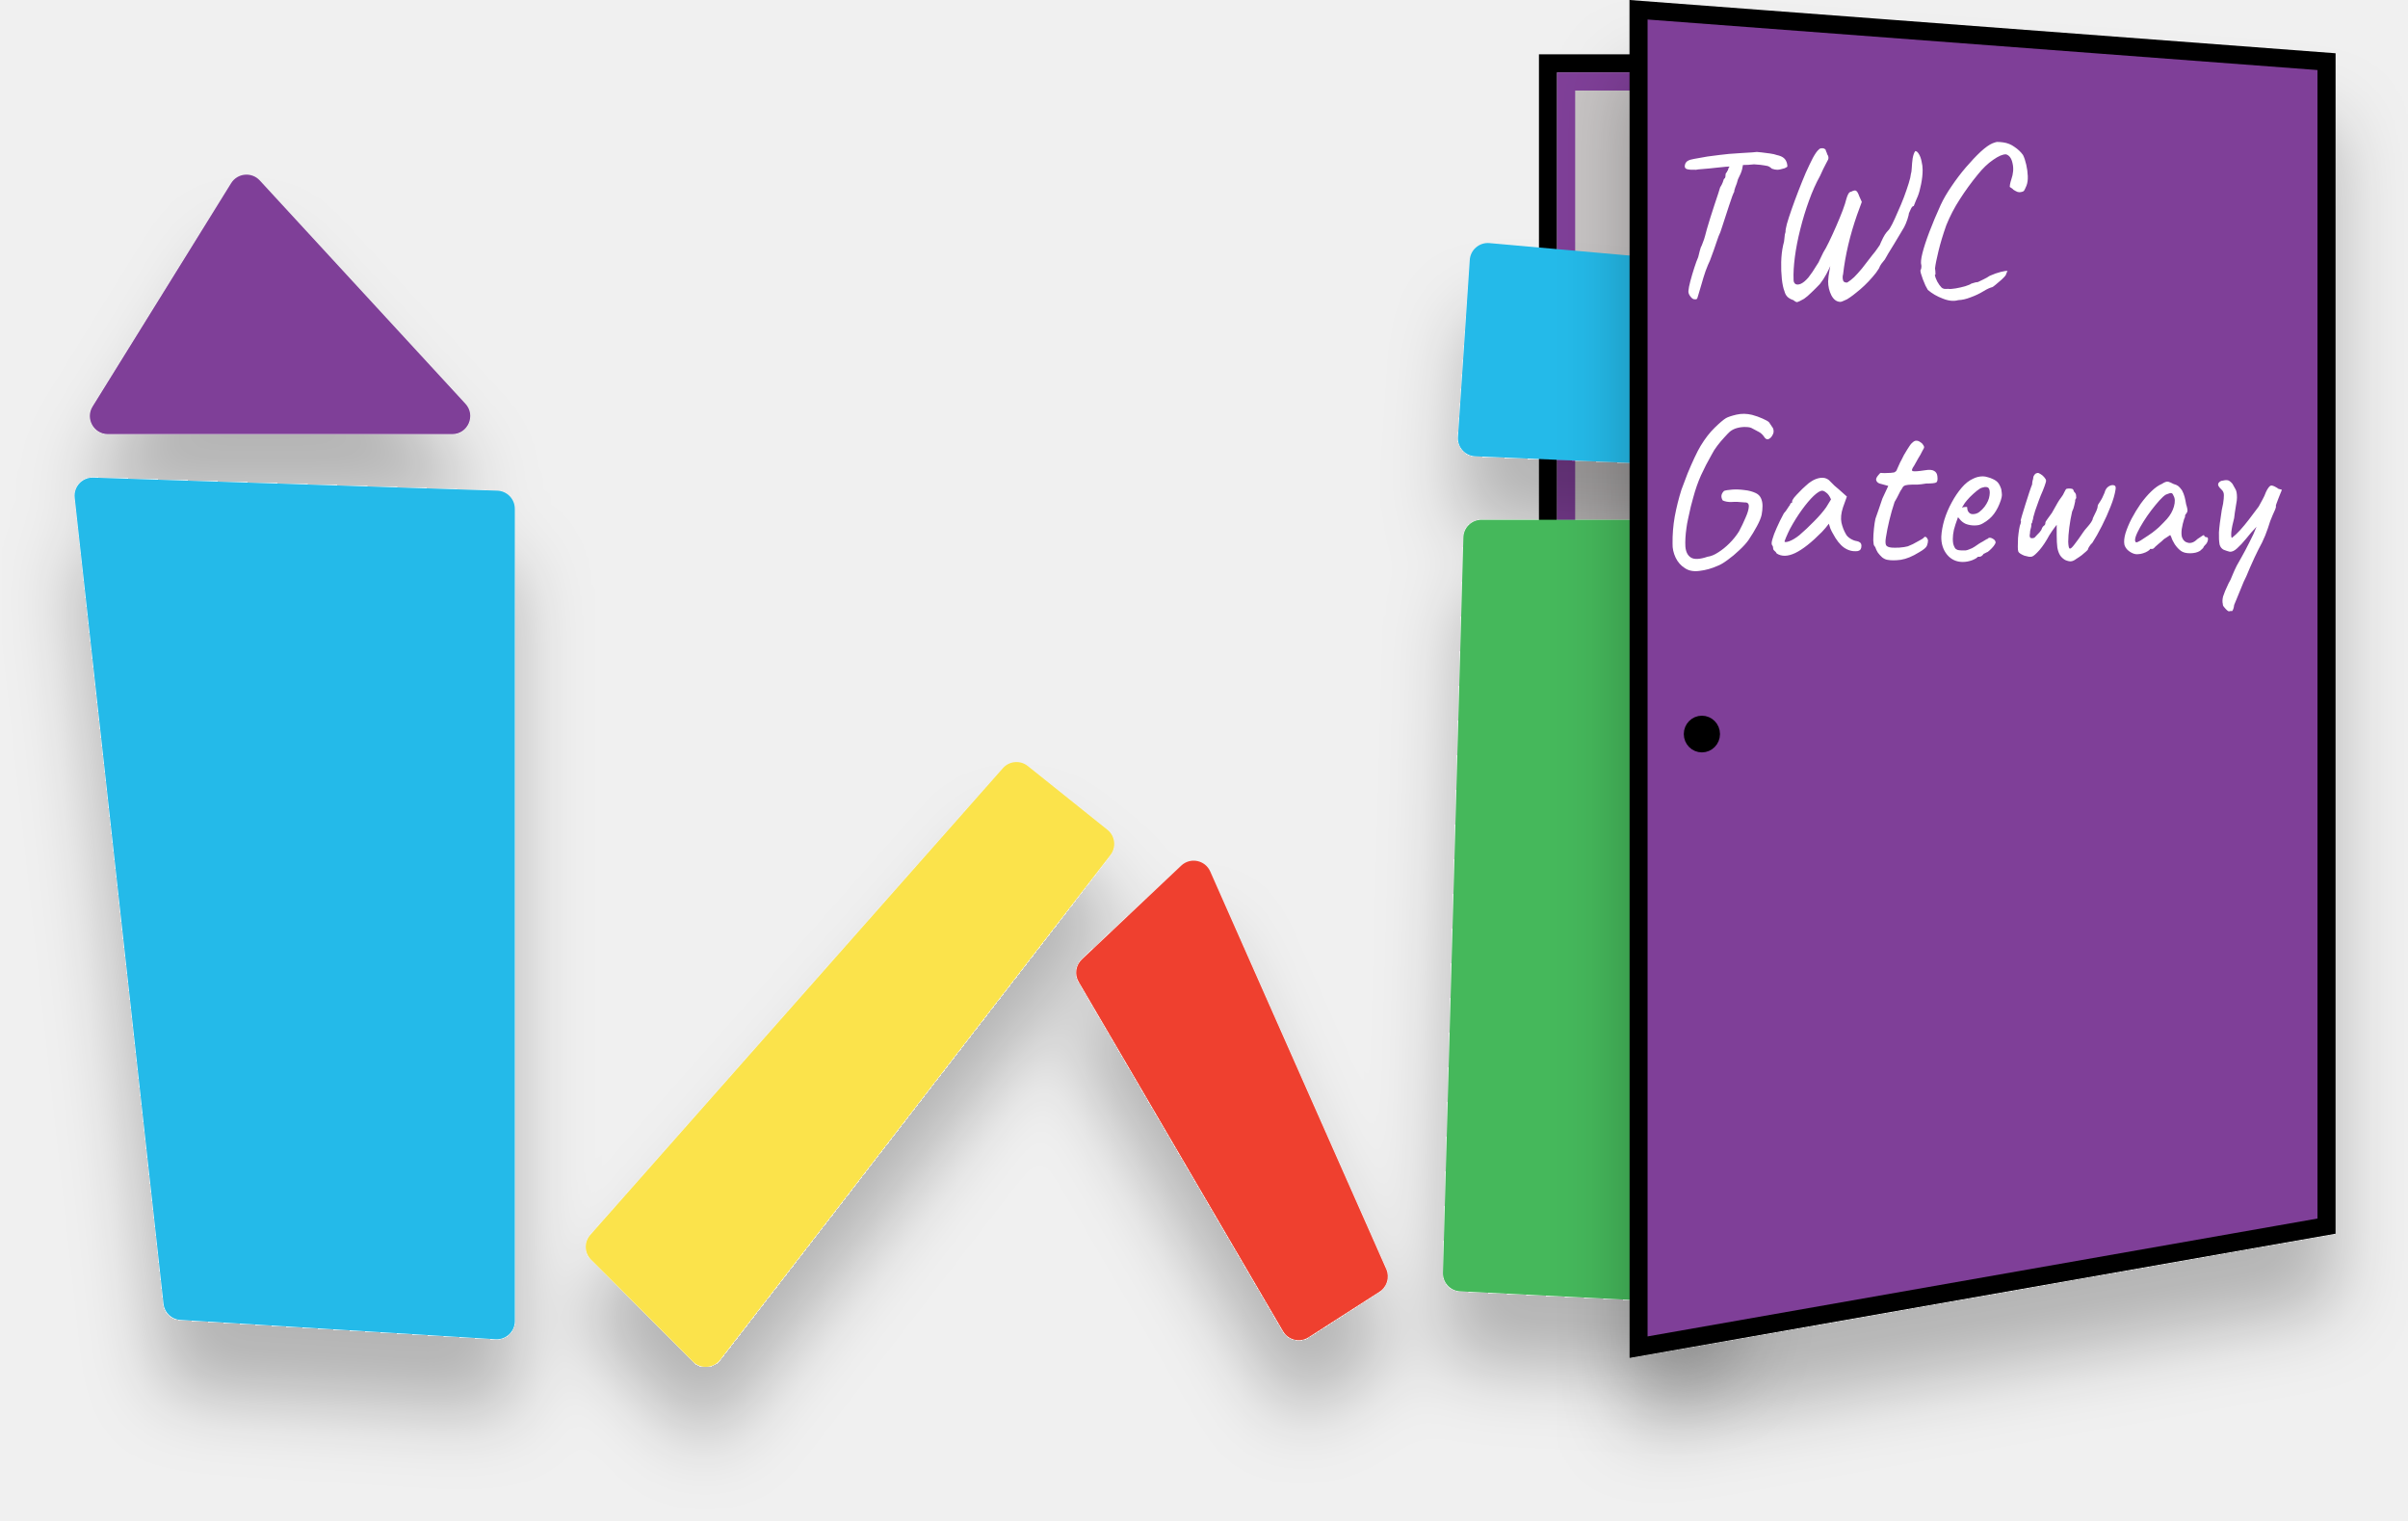
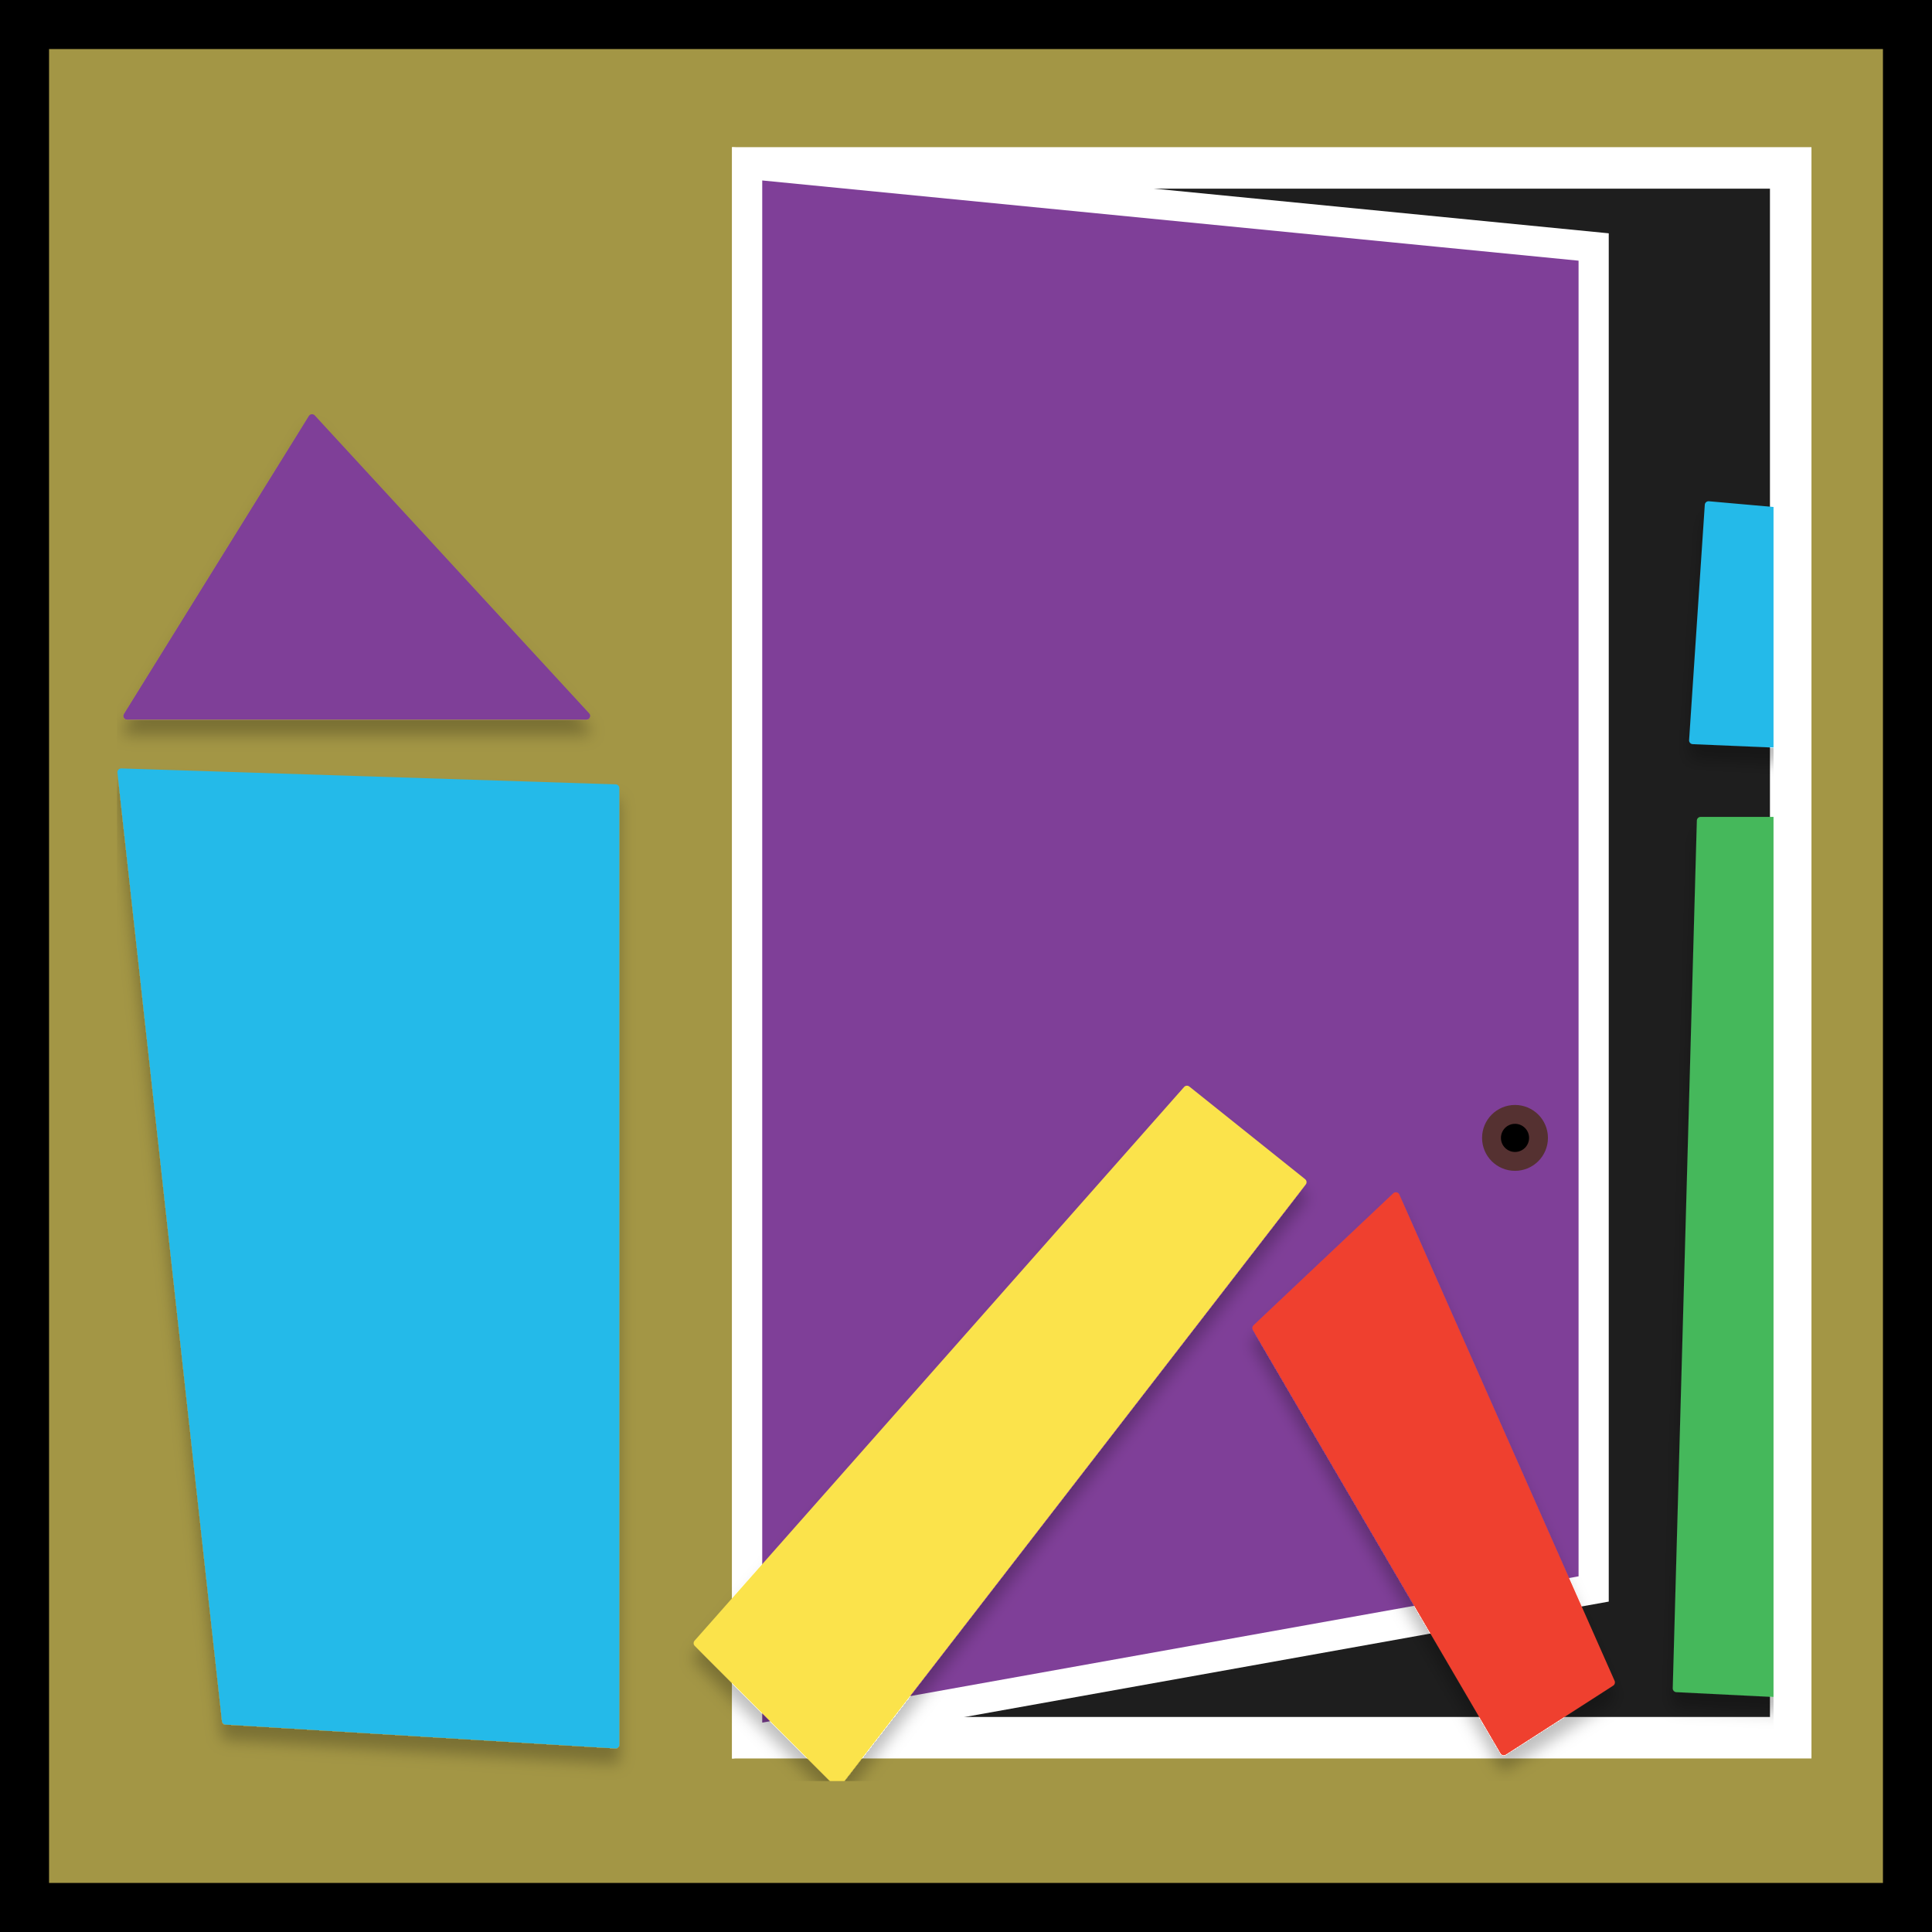
- <svg xmlns="http://www.w3.org/2000/svg" width="133" height="84" viewBox="0 0 133 84" fill="none">
-   <rect x="85.5" y="3.5" width="42" height="57" fill="#D9D9D9" stroke="black" />
-   <rect x="86.5" y="4.5" width="41" height="63" fill="#C0BBBB" fill-opacity="0.69" stroke="#7F3F98" />
-   <g filter="url(#filter0_d_6_5)">
-     <path d="M4.126 27.487C4.06 26.882 4.544 26.359 5.152 26.378L27.468 27.098C28.007 27.116 28.435 27.558 28.435 28.098V72.966C28.435 73.543 27.949 74 27.374 73.965L9.964 72.898C9.478 72.869 9.085 72.494 9.031 72.01L4.126 27.487Z" fill="#24BAE9" />
-     <path d="M12.765 10.118C13.114 9.556 13.902 9.481 14.35 9.968L25.708 22.299C26.298 22.94 25.844 23.977 24.972 23.977H5.963C5.179 23.977 4.7 23.115 5.114 22.449L12.765 10.118Z" fill="#7F3F98" />
-     <path d="M55.393 42.425C55.746 42.026 56.351 41.973 56.767 42.306L61.167 45.827C61.593 46.168 61.667 46.788 61.334 47.219L39.771 75.101C39.403 75.578 38.699 75.623 38.273 75.197L32.647 69.571C32.274 69.197 32.255 68.597 32.605 68.201L55.393 42.425Z" fill="#FBE34B" />
-     <path d="M59.578 54.221C59.343 53.82 59.416 53.309 59.754 52.989L65.242 47.807C65.744 47.333 66.564 47.498 66.843 48.129L76.565 70.094C76.765 70.544 76.606 71.073 76.192 71.34L72.272 73.859C71.793 74.167 71.155 74.014 70.868 73.523L59.578 54.221Z" fill="#EF402F" />
-     <path d="M80.826 29.678C80.841 29.137 81.284 28.706 81.826 28.706H97.897C98.482 28.706 98.942 29.205 98.894 29.787L95.514 71.093C95.47 71.631 95.007 72.037 94.468 72.01L80.647 71.319C80.105 71.292 79.683 70.836 79.698 70.293L80.826 29.678Z" fill="#45B85B" />
-     <path d="M81.179 14.355C81.216 13.796 81.707 13.376 82.265 13.426L98.071 14.831C98.587 14.877 98.982 15.309 98.982 15.827V24.904C98.982 25.473 98.508 25.927 97.94 25.903L81.482 25.202C80.921 25.178 80.49 24.697 80.527 24.137L81.179 14.355Z" fill="#24BAE9" />
+ <svg xmlns="http://www.w3.org/2000/svg" width="512" height="512" viewBox="0 0 512 512" fill="none">
+   <rect x="6.5" y="6.5" width="499" height="499" fill="#A39645" />
+   <rect x="6.5" y="6.5" width="499" height="499" stroke="black" stroke-width="13" />
+   <rect x="199.5" y="44.5" width="275.057" height="416.012" fill="#1E1E1E" stroke="white" stroke-width="11" />
+   <path d="M422.337 421.091L198 461.29V43.412L422.337 65.457V421.091Z" fill="#7F3F98" stroke="white" stroke-width="8" />
+   <circle cx="401.492" cy="301.554" r="6.229" fill="black" stroke="#553131" stroke-width="5" />
+   <g clip-path="url(#clip0_17_36)" filter="url(#filter0_d_17_36)">
+     <path d="M31.126 204.75C31.06 204.145 31.544 203.622 32.153 203.641L163.16 207.867C163.7 207.885 164.128 208.327 164.128 208.867V462.356C164.128 462.932 163.642 463.389 163.067 463.354L59.755 457.029C59.269 456.999 58.875 456.624 58.822 456.14L31.126 204.75Z" fill="#24BAE9" />
+     <path d="M81.84 110.244C82.188 109.682 82.977 109.608 83.425 110.094L156.141 189.043C156.732 189.684 156.277 190.721 155.406 190.721H33.702C32.918 190.721 32.439 189.86 32.852 189.194L81.84 110.244Z" fill="#7F3F98" />
+     <path d="M313.804 288.059C314.157 287.66 314.761 287.608 315.178 287.941L345.875 312.499C346.301 312.84 346.375 313.459 346.041 313.891L222.798 473.257C222.43 473.733 221.726 473.778 221.3 473.352L184.118 436.17C183.745 435.796 183.726 435.196 184.076 434.801L313.804 288.059Z" fill="#FBE34B" />
+     <path d="M332.013 352.449C331.778 352.048 331.852 351.537 332.19 351.217L369.234 316.232C369.736 315.758 370.555 315.923 370.835 316.554L427.891 445.458C428.09 445.909 427.932 446.438 427.517 446.704L399.054 465.002C398.575 465.31 397.937 465.157 397.65 464.666L332.013 352.449Z" fill="#EF402F" />
+     <path d="M449.683 217.46C449.698 216.919 450.141 216.488 450.682 216.488H547.397C547.982 216.488 548.441 216.987 548.394 217.569L529.236 451.717C529.192 452.255 528.729 452.661 528.19 452.635L444.245 448.437C443.702 448.41 443.28 447.954 443.295 447.411L449.683 217.46Z" fill="#45B85B" />
+     <path d="M451.789 133.766C451.826 133.206 452.317 132.787 452.875 132.836L547.571 141.254C548.087 141.3 548.482 141.732 548.482 142.25V200.414C548.482 200.983 548.008 201.437 547.44 201.413L448.586 197.206C448.025 197.182 447.593 196.701 447.631 196.141L451.789 133.766Z" fill="#24BAE9" />
  </g>
-   <g filter="url(#filter1_d_6_5)">
-     <path d="M128.5 67.718L90.5 74.404V0.539L128.5 3.405V67.718Z" fill="#7F3F98" stroke="black" />
-     <path d="M94.5 40.541C94.5 40.831 94.27 41.054 94 41.054C93.73 41.054 93.5 40.831 93.5 40.541C93.5 40.251 93.73 40.027 94 40.027C94.27 40.027 94.5 40.251 94.5 40.541Z" fill="black" stroke="black" />
-   </g>
-   <path d="M93.58 16.528C93.516 16.528 93.444 16.476 93.364 16.372C93.284 16.268 93.248 16.168 93.256 16.072C93.264 15.944 93.3 15.76 93.364 15.52C93.428 15.28 93.5 15.036 93.58 14.788C93.66 14.54 93.732 14.344 93.796 14.2C93.828 14.072 93.856 13.96 93.88 13.864C93.912 13.76 93.932 13.692 93.94 13.66C93.964 13.628 94 13.544 94.048 13.408C94.104 13.272 94.148 13.14 94.18 13.012C94.196 12.948 94.228 12.828 94.276 12.652C94.332 12.468 94.396 12.256 94.468 12.016C94.548 11.776 94.624 11.54 94.696 11.308C94.776 11.076 94.844 10.872 94.9 10.696C94.956 10.52 94.992 10.404 95.008 10.348C95.072 10.252 95.12 10.16 95.152 10.072C95.184 9.984 95.204 9.924 95.212 9.892C95.26 9.86 95.288 9.82 95.296 9.772C95.304 9.716 95.308 9.672 95.308 9.64C95.308 9.6 95.32 9.568 95.344 9.544C95.376 9.52 95.392 9.492 95.392 9.46C95.424 9.436 95.444 9.4 95.452 9.352C95.46 9.296 95.484 9.248 95.524 9.208L95.584 9.004L96.292 8.992C96.276 9.088 96.252 9.208 96.22 9.352C96.188 9.488 96.112 9.672 95.992 9.904C95.952 10.064 95.904 10.208 95.848 10.336C95.8 10.464 95.78 10.548 95.788 10.588C95.772 10.604 95.736 10.684 95.68 10.828C95.632 10.972 95.572 11.148 95.5 11.356C95.436 11.564 95.368 11.772 95.296 11.98C95.232 12.188 95.172 12.372 95.116 12.532C95.068 12.684 95.036 12.78 95.02 12.82C94.956 12.948 94.884 13.136 94.804 13.384C94.724 13.632 94.604 13.968 94.444 14.392C94.38 14.52 94.3 14.712 94.204 14.968C94.116 15.224 94.044 15.456 93.988 15.664C93.9 15.976 93.836 16.192 93.796 16.312C93.764 16.44 93.736 16.508 93.712 16.516C93.688 16.532 93.644 16.536 93.58 16.528ZM93.676 9.376C93.452 9.384 93.284 9.372 93.172 9.34C93.068 9.308 93.032 9.228 93.064 9.1C93.088 9.004 93.14 8.932 93.22 8.884C93.3 8.836 93.416 8.8 93.568 8.776C93.656 8.76 93.768 8.74 93.904 8.716C94.048 8.692 94.184 8.668 94.312 8.644C94.576 8.612 94.792 8.584 94.96 8.56C95.136 8.536 95.316 8.516 95.5 8.5C95.684 8.484 95.916 8.468 96.196 8.452C96.428 8.436 96.624 8.424 96.784 8.416C96.952 8.4 97.036 8.392 97.036 8.392C97.06 8.392 97.144 8.4 97.288 8.416C97.432 8.432 97.588 8.452 97.756 8.476C97.924 8.5 98.048 8.528 98.128 8.56C98.312 8.6 98.444 8.656 98.524 8.728C98.612 8.8 98.672 8.904 98.704 9.04C98.728 9.136 98.728 9.196 98.704 9.22C98.68 9.236 98.636 9.26 98.572 9.292C98.388 9.348 98.252 9.376 98.164 9.376C98.076 9.376 97.976 9.356 97.864 9.316C97.824 9.276 97.776 9.24 97.72 9.208C97.672 9.176 97.584 9.152 97.456 9.136C97.336 9.112 97.144 9.092 96.88 9.076C96.656 9.1 96.46 9.112 96.292 9.112C96.124 9.112 96.04 9.132 96.04 9.172L95.332 9.208L94.744 9.268C94.664 9.276 94.552 9.288 94.408 9.304C94.264 9.312 94.124 9.324 93.988 9.34C93.852 9.348 93.748 9.36 93.676 9.376ZM101.656 16.672C101.448 16.672 101.28 16.552 101.152 16.312C101.032 16.072 100.972 15.816 100.972 15.544C100.972 15.48 100.98 15.38 100.996 15.244C101.02 15.108 101.04 14.984 101.056 14.872C101.08 14.752 101.092 14.692 101.092 14.692C101.06 14.772 100.988 14.92 100.876 15.136C100.764 15.344 100.644 15.528 100.516 15.688C100.372 15.84 100.22 15.992 100.06 16.144C99.908 16.296 99.768 16.416 99.64 16.504C99.44 16.616 99.316 16.676 99.268 16.684C99.22 16.692 99.148 16.656 99.052 16.576C98.924 16.536 98.816 16.476 98.728 16.396C98.648 16.316 98.592 16.212 98.56 16.084C98.496 15.924 98.448 15.7 98.416 15.412C98.384 15.116 98.372 14.804 98.38 14.476C98.388 14.14 98.424 13.828 98.488 13.54C98.528 13.42 98.552 13.288 98.56 13.144C98.568 13 98.588 12.888 98.62 12.808C98.612 12.744 98.636 12.6 98.692 12.376C98.756 12.152 98.844 11.88 98.956 11.56C99.068 11.24 99.192 10.904 99.328 10.552C99.464 10.2 99.6 9.864 99.736 9.544C99.88 9.224 100.012 8.948 100.132 8.716C100.26 8.484 100.364 8.336 100.444 8.272C100.492 8.216 100.548 8.188 100.612 8.188C100.676 8.18 100.732 8.192 100.78 8.224C100.828 8.248 100.852 8.288 100.852 8.344C100.884 8.4 100.904 8.448 100.912 8.488C100.92 8.52 100.94 8.56 100.972 8.608C100.996 8.688 100.996 8.756 100.972 8.812C100.948 8.868 100.9 8.96 100.828 9.088C100.756 9.216 100.656 9.424 100.528 9.712C100.304 10.112 100.1 10.568 99.916 11.08C99.732 11.584 99.572 12.108 99.436 12.652C99.3 13.188 99.2 13.7 99.136 14.188C99.072 14.676 99.048 15.1 99.064 15.46C99.064 15.564 99.1 15.64 99.172 15.688C99.244 15.728 99.34 15.724 99.46 15.676C99.588 15.62 99.728 15.504 99.88 15.328C99.944 15.248 100.02 15.144 100.108 15.016C100.196 14.88 100.272 14.76 100.336 14.656C100.408 14.544 100.444 14.488 100.444 14.488C100.444 14.488 100.468 14.436 100.516 14.332C100.572 14.228 100.636 14.096 100.708 13.936C100.788 13.816 100.892 13.624 101.02 13.36C101.148 13.096 101.28 12.808 101.416 12.496C101.552 12.184 101.672 11.892 101.776 11.62C101.88 11.34 101.948 11.128 101.98 10.984C102.012 10.872 102.048 10.78 102.088 10.708C102.136 10.628 102.188 10.588 102.244 10.588C102.38 10.516 102.472 10.5 102.52 10.54C102.576 10.572 102.632 10.668 102.688 10.828L102.832 11.152L102.568 11.872C102.176 13 101.92 14.088 101.8 15.136C101.8 15.136 101.792 15.176 101.776 15.256C101.768 15.336 101.776 15.416 101.8 15.496C101.832 15.576 101.908 15.612 102.028 15.604C102.156 15.524 102.284 15.424 102.412 15.304C102.54 15.176 102.684 15.016 102.844 14.824C103.004 14.624 103.196 14.376 103.42 14.08C103.524 13.96 103.616 13.84 103.696 13.72C103.784 13.592 103.828 13.528 103.828 13.528C103.828 13.528 103.848 13.48 103.888 13.384C103.936 13.288 103.976 13.204 104.008 13.132C104.08 12.996 104.14 12.9 104.188 12.844C104.244 12.78 104.272 12.748 104.272 12.748C104.336 12.692 104.416 12.568 104.512 12.376C104.608 12.184 104.712 11.956 104.824 11.692C104.944 11.428 105.056 11.16 105.16 10.888C105.264 10.608 105.352 10.352 105.424 10.12C105.496 9.888 105.536 9.716 105.544 9.604C105.568 9.548 105.584 9.436 105.592 9.268C105.6 9.1 105.616 8.928 105.64 8.752C105.672 8.568 105.72 8.432 105.784 8.344C105.856 8.344 105.924 8.4 105.988 8.512C106.052 8.616 106.1 8.748 106.132 8.908C106.172 9.068 106.192 9.228 106.192 9.388C106.192 9.628 106.164 9.888 106.108 10.168C106.052 10.448 105.992 10.668 105.928 10.828C105.896 10.908 105.86 10.992 105.82 11.08C105.78 11.168 105.74 11.268 105.7 11.38C105.644 11.38 105.592 11.432 105.544 11.536C105.504 11.632 105.468 11.712 105.436 11.776C105.436 11.824 105.408 11.936 105.352 12.112C105.296 12.28 105.236 12.424 105.172 12.544C105.124 12.624 105.048 12.752 104.944 12.928C104.848 13.096 104.74 13.276 104.62 13.468C104.5 13.66 104.392 13.836 104.296 13.996C104.208 14.156 104.144 14.268 104.104 14.332C104.04 14.412 103.976 14.492 103.912 14.572C103.856 14.652 103.812 14.736 103.78 14.824C103.684 14.984 103.564 15.144 103.42 15.304C103.284 15.464 103.136 15.62 102.976 15.772C102.824 15.916 102.676 16.044 102.532 16.156C102.396 16.268 102.28 16.356 102.184 16.42C102.08 16.5 101.972 16.56 101.86 16.6C101.756 16.648 101.688 16.672 101.656 16.672ZM108.16 16.576C107.912 16.648 107.628 16.62 107.308 16.492C106.988 16.372 106.712 16.212 106.48 16.012C106.448 15.956 106.404 15.876 106.348 15.772C106.3 15.66 106.252 15.544 106.204 15.424C106.156 15.296 106.12 15.188 106.096 15.1C106.072 15.004 106.064 14.944 106.072 14.92C106.104 14.88 106.12 14.832 106.12 14.776C106.128 14.72 106.128 14.676 106.12 14.644C106.08 14.524 106.1 14.304 106.18 13.984C106.26 13.664 106.388 13.272 106.564 12.808C106.74 12.344 106.948 11.848 107.188 11.32C107.34 10.992 107.54 10.648 107.788 10.288C108.036 9.92 108.3 9.572 108.58 9.244C108.868 8.908 109.14 8.62 109.396 8.38C109.66 8.14 109.88 7.984 110.056 7.912C110.192 7.856 110.292 7.832 110.356 7.84C110.428 7.84 110.524 7.848 110.644 7.864C110.876 7.896 111.084 7.98 111.268 8.116C111.46 8.244 111.616 8.392 111.736 8.56C111.808 8.704 111.868 8.884 111.916 9.1C111.964 9.308 111.992 9.516 112 9.724C112.008 9.932 111.984 10.108 111.928 10.252C111.872 10.388 111.828 10.48 111.796 10.528C111.772 10.568 111.704 10.596 111.592 10.612C111.56 10.62 111.508 10.616 111.436 10.6C111.372 10.576 111.296 10.536 111.208 10.48C111.176 10.44 111.132 10.404 111.076 10.372C111.028 10.34 111.004 10.324 111.004 10.324C111.004 10.324 111.008 10.28 111.016 10.192C111.032 10.104 111.056 10.012 111.088 9.916C111.2 9.596 111.224 9.3 111.16 9.028C111.104 8.748 110.984 8.58 110.8 8.524C110.624 8.516 110.388 8.616 110.092 8.824C109.796 9.024 109.508 9.3 109.228 9.652C108.868 10.092 108.54 10.544 108.244 11.008C107.948 11.464 107.7 11.94 107.5 12.436C107.316 12.956 107.172 13.432 107.068 13.864C106.964 14.288 106.9 14.608 106.876 14.824C106.892 14.928 106.9 15.016 106.9 15.088C106.908 15.152 106.896 15.184 106.864 15.184C106.88 15.28 106.924 15.4 106.996 15.544C107.076 15.688 107.156 15.8 107.236 15.88C107.268 15.912 107.316 15.936 107.38 15.952C107.444 15.96 107.516 15.96 107.596 15.952C107.692 15.968 107.832 15.96 108.016 15.928C108.2 15.896 108.376 15.856 108.544 15.808C108.72 15.752 108.832 15.704 108.88 15.664C108.88 15.664 108.92 15.652 109 15.628C109.088 15.596 109.168 15.58 109.24 15.58C109.312 15.54 109.412 15.492 109.54 15.436C109.676 15.372 109.796 15.304 109.9 15.232C110.116 15.136 110.32 15.064 110.512 15.016C110.704 14.968 110.828 14.952 110.884 14.968C110.884 14.968 110.872 14.988 110.848 15.028C110.832 15.06 110.808 15.12 110.776 15.208C110.736 15.264 110.66 15.344 110.548 15.448C110.436 15.544 110.328 15.636 110.224 15.724C110.128 15.804 110.068 15.848 110.044 15.856C110.004 15.864 109.936 15.888 109.84 15.928C109.752 15.968 109.656 16.02 109.552 16.084C109.328 16.22 109.092 16.332 108.844 16.42C108.604 16.516 108.376 16.568 108.16 16.576ZM93.052 31.372C92.836 31.236 92.668 31.044 92.548 30.796C92.428 30.54 92.372 30.284 92.38 30.028C92.372 29.532 92.412 29.032 92.5 28.528C92.596 28.016 92.72 27.52 92.872 27.04C92.976 26.752 93.088 26.456 93.208 26.152C93.336 25.84 93.464 25.548 93.592 25.276C93.72 25.004 93.832 24.788 93.928 24.628C94.176 24.22 94.436 23.884 94.708 23.62C94.988 23.348 95.196 23.172 95.332 23.092C95.444 23.028 95.636 22.964 95.908 22.9C96.188 22.836 96.476 22.84 96.772 22.912C96.98 22.968 97.172 23.036 97.348 23.116C97.532 23.196 97.652 23.264 97.708 23.32C97.772 23.416 97.828 23.5 97.876 23.572C97.932 23.636 97.96 23.716 97.96 23.812C97.968 23.876 97.944 23.956 97.888 24.052C97.84 24.14 97.776 24.204 97.696 24.244C97.624 24.284 97.552 24.264 97.48 24.184C97.376 24.024 97.268 23.916 97.156 23.86C97.044 23.796 96.924 23.732 96.796 23.668C96.708 23.612 96.588 23.584 96.436 23.584C96.284 23.576 96.128 23.592 95.968 23.632C95.808 23.672 95.668 23.74 95.548 23.836C95.468 23.908 95.364 24.016 95.236 24.16C95.108 24.296 94.98 24.448 94.852 24.616C94.724 24.784 94.62 24.948 94.54 25.108C94.324 25.484 94.128 25.864 93.952 26.248C93.784 26.624 93.64 27.036 93.52 27.484C93.488 27.596 93.444 27.76 93.388 27.976C93.34 28.192 93.292 28.408 93.244 28.624C93.196 28.84 93.164 29.016 93.148 29.152C93.092 29.544 93.072 29.888 93.088 30.184C93.112 30.48 93.216 30.684 93.4 30.796C93.584 30.908 93.888 30.892 94.312 30.748C94.496 30.724 94.692 30.644 94.9 30.508C95.116 30.372 95.324 30.204 95.524 30.004C95.732 29.796 95.908 29.576 96.052 29.344C96.188 29.088 96.308 28.836 96.412 28.588C96.524 28.34 96.584 28.136 96.592 27.976C96.6 27.816 96.524 27.74 96.364 27.748C96.068 27.716 95.828 27.708 95.644 27.724C95.46 27.732 95.296 27.704 95.152 27.64C95.096 27.552 95.072 27.464 95.08 27.376C95.088 27.288 95.136 27.2 95.224 27.112C95.312 27.08 95.46 27.056 95.668 27.04C95.876 27.024 96.1 27.032 96.34 27.064C96.58 27.088 96.792 27.144 96.976 27.232C97.112 27.296 97.208 27.392 97.264 27.52C97.32 27.64 97.348 27.78 97.348 27.94C97.348 28.1 97.332 28.264 97.3 28.432C97.26 28.608 97.172 28.82 97.036 29.068C96.908 29.308 96.752 29.564 96.568 29.836C96.448 30.004 96.28 30.188 96.064 30.388C95.856 30.588 95.64 30.768 95.416 30.928C95.2 31.088 95.016 31.196 94.864 31.252C94.544 31.396 94.216 31.488 93.88 31.528C93.544 31.576 93.268 31.524 93.052 31.372ZM98.132 30.568C98.1 30.504 98.06 30.456 98.012 30.424C97.964 30.384 97.94 30.348 97.94 30.316C97.94 30.284 97.936 30.252 97.928 30.22C97.928 30.18 97.912 30.144 97.88 30.112C97.84 30.064 97.844 29.956 97.892 29.788C97.94 29.612 98.02 29.4 98.132 29.152C98.244 28.896 98.376 28.628 98.528 28.348C98.592 28.284 98.656 28.2 98.72 28.096C98.784 27.992 98.832 27.924 98.864 27.892C98.864 27.86 98.876 27.832 98.9 27.808C98.924 27.776 98.952 27.76 98.984 27.76V27.688C98.984 27.648 99.02 27.58 99.092 27.484C99.172 27.388 99.268 27.284 99.38 27.172C99.492 27.052 99.608 26.94 99.728 26.836C99.848 26.724 99.948 26.644 100.028 26.596C100.196 26.484 100.368 26.416 100.544 26.392C100.728 26.368 100.884 26.408 101.012 26.512C101.036 26.536 101.076 26.576 101.132 26.632C101.188 26.688 101.252 26.752 101.324 26.824C101.404 26.888 101.484 26.956 101.564 27.028L102.008 27.424L101.792 28.024C101.688 28.344 101.66 28.624 101.708 28.864C101.764 29.104 101.844 29.312 101.948 29.488C101.988 29.576 102.068 29.66 102.188 29.74C102.316 29.82 102.436 29.868 102.548 29.884C102.612 29.892 102.672 29.916 102.728 29.956C102.784 29.996 102.812 30.06 102.812 30.148C102.812 30.228 102.796 30.292 102.764 30.34C102.732 30.388 102.676 30.42 102.596 30.436C102.332 30.468 102.084 30.404 101.852 30.244C101.628 30.084 101.42 29.82 101.228 29.452C101.196 29.404 101.152 29.316 101.096 29.188C101.048 29.052 101.02 28.964 101.012 28.924C100.98 28.964 100.92 29.04 100.832 29.152C100.744 29.256 100.676 29.332 100.628 29.38C100.06 29.956 99.568 30.344 99.152 30.544C98.744 30.736 98.404 30.744 98.132 30.568ZM98.564 29.896C98.564 29.952 98.648 29.952 98.816 29.896C98.992 29.832 99.18 29.72 99.38 29.56C99.652 29.328 99.924 29.072 100.196 28.792C100.476 28.512 100.7 28.252 100.868 28.012L101.132 27.58C101.052 27.396 100.964 27.272 100.868 27.208C100.78 27.136 100.704 27.1 100.64 27.1C100.536 27.1 100.38 27.196 100.172 27.388C99.972 27.58 99.756 27.836 99.524 28.156C99.292 28.476 99.072 28.828 98.864 29.212C98.784 29.372 98.712 29.528 98.648 29.68C98.592 29.824 98.564 29.896 98.564 29.896ZM104.234 30.916C104.146 30.9 104.054 30.856 103.958 30.784C103.87 30.704 103.79 30.616 103.718 30.52C103.654 30.416 103.61 30.324 103.586 30.244C103.586 30.228 103.574 30.208 103.55 30.184C103.534 30.16 103.526 30.148 103.526 30.148C103.494 30.124 103.474 30.02 103.466 29.836C103.466 29.644 103.478 29.432 103.502 29.2C103.526 28.968 103.554 28.784 103.586 28.648C103.626 28.52 103.686 28.348 103.766 28.132C103.846 27.908 103.914 27.708 103.97 27.532L104.294 26.836L103.814 26.704C103.758 26.688 103.71 26.656 103.67 26.608C103.638 26.56 103.622 26.52 103.622 26.488C103.622 26.424 103.658 26.348 103.73 26.26C103.802 26.164 103.854 26.116 103.886 26.116C103.926 26.124 103.998 26.128 104.102 26.128C104.214 26.128 104.322 26.124 104.426 26.116C104.53 26.108 104.594 26.1 104.618 26.092C104.65 26.076 104.682 26.056 104.714 26.032C104.746 26 104.77 25.956 104.786 25.9C104.826 25.812 104.862 25.732 104.894 25.66C104.926 25.58 104.97 25.492 105.026 25.396C105.082 25.292 105.126 25.204 105.158 25.132C105.198 25.06 105.258 24.96 105.338 24.832C105.378 24.776 105.422 24.708 105.47 24.628C105.518 24.548 105.578 24.48 105.65 24.424C105.722 24.36 105.794 24.332 105.866 24.34C105.946 24.34 106.046 24.392 106.166 24.496C106.23 24.576 106.266 24.636 106.274 24.676C106.282 24.716 106.25 24.792 106.178 24.904C106.114 25.04 106.038 25.176 105.95 25.312C105.87 25.448 105.794 25.584 105.722 25.72C105.594 25.896 105.57 25.996 105.65 26.02C105.73 26.044 105.954 26.028 106.322 25.972C106.554 25.932 106.722 25.944 106.826 26.008C106.93 26.064 106.99 26.16 107.006 26.296C107.03 26.488 107.01 26.604 106.946 26.644C106.882 26.684 106.698 26.704 106.394 26.704C106.202 26.736 106.038 26.756 105.902 26.764C105.766 26.764 105.666 26.764 105.602 26.764C105.498 26.772 105.43 26.776 105.398 26.776C105.366 26.776 105.318 26.784 105.254 26.8C105.19 26.816 105.142 26.844 105.11 26.884C105.086 26.916 105.058 26.964 105.026 27.028C104.994 27.06 104.946 27.144 104.882 27.28C104.818 27.416 104.738 27.564 104.642 27.724C104.53 28.06 104.434 28.396 104.354 28.732C104.274 29.06 104.21 29.38 104.162 29.692C104.13 29.892 104.134 30.032 104.174 30.112C104.214 30.184 104.318 30.228 104.486 30.244C104.574 30.252 104.714 30.252 104.906 30.244C105.106 30.228 105.262 30.204 105.374 30.172C105.462 30.132 105.554 30.092 105.65 30.052C105.746 30.004 105.834 29.956 105.914 29.908C105.986 29.868 106.058 29.828 106.13 29.788C106.202 29.74 106.238 29.716 106.238 29.716C106.278 29.652 106.322 29.632 106.37 29.656C106.418 29.68 106.458 29.74 106.49 29.836C106.49 29.932 106.47 30.032 106.43 30.136C106.39 30.24 106.242 30.364 105.986 30.508C105.626 30.732 105.294 30.868 104.99 30.916C104.694 30.956 104.442 30.956 104.234 30.916ZM108.411 31.036C108.059 31.036 107.771 30.904 107.547 30.64C107.323 30.368 107.215 30.032 107.223 29.632C107.239 29.344 107.295 29.036 107.391 28.708C107.495 28.372 107.631 28.052 107.799 27.748C107.967 27.436 108.151 27.164 108.351 26.932C108.551 26.7 108.759 26.536 108.975 26.44C109.055 26.4 109.139 26.368 109.227 26.344C109.323 26.32 109.419 26.308 109.515 26.308C109.603 26.308 109.695 26.324 109.791 26.356C109.887 26.38 109.967 26.408 110.031 26.44C110.167 26.496 110.271 26.564 110.343 26.644C110.415 26.724 110.479 26.848 110.535 27.016C110.559 27.168 110.571 27.276 110.571 27.34C110.571 27.404 110.551 27.5 110.511 27.628C110.415 27.916 110.291 28.164 110.139 28.372C109.987 28.58 109.783 28.756 109.527 28.9C109.463 28.94 109.387 28.972 109.299 28.996C109.219 29.012 109.135 29.02 109.047 29.02C108.887 29.02 108.731 28.992 108.579 28.936C108.435 28.872 108.319 28.78 108.231 28.66L108.147 28.564L108.111 28.66C108.031 28.876 107.967 29.076 107.919 29.26C107.879 29.444 107.859 29.612 107.859 29.764C107.859 29.86 107.867 29.952 107.883 30.04C107.907 30.128 107.939 30.204 107.979 30.268C108.011 30.316 108.063 30.352 108.135 30.376C108.215 30.392 108.299 30.4 108.387 30.4C108.443 30.4 108.499 30.4 108.555 30.4C108.619 30.392 108.679 30.376 108.735 30.352C108.871 30.304 108.979 30.252 109.059 30.196C109.147 30.14 109.235 30.08 109.323 30.016L109.371 29.992H109.359C109.455 29.944 109.539 29.896 109.611 29.848C109.691 29.8 109.731 29.776 109.731 29.776C109.763 29.776 109.795 29.756 109.827 29.716C109.891 29.684 109.971 29.696 110.067 29.752C110.171 29.808 110.223 29.88 110.223 29.968C110.215 30.008 110.179 30.072 110.115 30.16C110.051 30.24 109.979 30.316 109.899 30.388C109.827 30.46 109.767 30.5 109.719 30.508C109.711 30.516 109.683 30.532 109.635 30.556C109.587 30.572 109.555 30.588 109.539 30.604H109.551C109.479 30.7 109.407 30.748 109.335 30.748H109.239C109.207 30.804 109.103 30.868 108.927 30.94C108.751 31.004 108.579 31.036 108.411 31.036ZM108.951 28.396C109.095 28.396 109.219 28.356 109.323 28.276C109.435 28.188 109.531 28.092 109.611 27.988C109.771 27.772 109.863 27.564 109.887 27.364C109.919 27.156 109.895 27.012 109.815 26.932C109.767 26.908 109.723 26.896 109.683 26.896C109.651 26.888 109.583 26.9 109.479 26.932C109.407 26.948 109.307 27.008 109.179 27.112C109.051 27.216 108.923 27.332 108.795 27.46C108.675 27.588 108.583 27.696 108.519 27.784L108.363 28.036C108.427 28.012 108.487 28 108.543 28C108.607 27.992 108.643 27.996 108.651 28.012C108.651 28.084 108.663 28.152 108.687 28.216C108.719 28.272 108.755 28.316 108.795 28.348C108.843 28.38 108.895 28.396 108.951 28.396ZM114.065 30.928C113.953 30.864 113.861 30.78 113.789 30.676C113.717 30.564 113.665 30.42 113.633 30.244C113.609 30.06 113.597 29.832 113.597 29.56C113.597 29.416 113.597 29.284 113.597 29.164C113.597 29.044 113.597 28.984 113.597 28.984C113.597 28.984 113.557 29.036 113.477 29.14C113.397 29.244 113.301 29.384 113.189 29.56C113.013 29.888 112.833 30.16 112.649 30.376C112.465 30.584 112.329 30.704 112.241 30.736C112.201 30.752 112.141 30.756 112.061 30.748C111.981 30.732 111.897 30.712 111.809 30.688C111.729 30.656 111.657 30.62 111.593 30.58C111.529 30.54 111.489 30.496 111.473 30.448C111.457 30.408 111.449 30.32 111.449 30.184C111.449 30.04 111.453 29.884 111.461 29.716C111.477 29.54 111.497 29.38 111.521 29.236C111.545 29.084 111.573 28.976 111.605 28.912C111.605 28.888 111.609 28.864 111.617 28.84C111.633 28.808 111.629 28.776 111.605 28.744C111.605 28.744 111.629 28.656 111.677 28.48C111.733 28.304 111.797 28.096 111.869 27.856C111.949 27.616 112.021 27.392 112.085 27.184C112.157 26.968 112.209 26.824 112.241 26.752C112.241 26.688 112.249 26.62 112.265 26.548C112.289 26.476 112.301 26.424 112.301 26.392C112.301 26.32 112.341 26.244 112.421 26.164C112.509 26.116 112.577 26.108 112.625 26.14C112.681 26.164 112.749 26.208 112.829 26.272C112.909 26.352 112.961 26.416 112.985 26.464C113.017 26.512 113.017 26.58 112.985 26.668C112.961 26.756 112.909 26.9 112.829 27.1C112.749 27.276 112.673 27.464 112.601 27.664C112.529 27.856 112.465 28.036 112.409 28.204C112.361 28.364 112.325 28.488 112.301 28.576C112.301 28.632 112.289 28.688 112.265 28.744C112.249 28.792 112.241 28.832 112.241 28.864C112.217 28.888 112.201 28.916 112.193 28.948C112.193 28.98 112.193 29.012 112.193 29.044C112.193 29.076 112.181 29.132 112.157 29.212C112.133 29.284 112.121 29.364 112.121 29.452C112.089 29.604 112.105 29.692 112.169 29.716C112.241 29.732 112.309 29.724 112.373 29.692C112.397 29.66 112.449 29.604 112.529 29.524C112.617 29.444 112.689 29.36 112.745 29.272C112.777 29.176 112.809 29.112 112.841 29.08C112.881 29.048 112.913 29.02 112.937 28.996C112.961 28.972 112.973 28.928 112.973 28.864C112.973 28.832 113.009 28.768 113.081 28.672C113.161 28.568 113.245 28.452 113.333 28.324C113.501 28.036 113.605 27.852 113.645 27.772C113.709 27.66 113.773 27.564 113.837 27.484C113.909 27.396 113.973 27.288 114.029 27.16C114.061 27.096 114.085 27.052 114.101 27.028C114.125 26.996 114.181 26.98 114.269 26.98C114.357 26.98 114.421 26.988 114.461 27.004C114.501 27.02 114.533 27.072 114.557 27.16C114.621 27.216 114.657 27.276 114.665 27.34C114.673 27.396 114.677 27.452 114.677 27.508C114.645 27.54 114.625 27.58 114.617 27.628C114.617 27.668 114.617 27.688 114.617 27.688C114.617 27.712 114.601 27.784 114.569 27.904C114.545 28.024 114.505 28.14 114.449 28.252C114.385 28.524 114.333 28.816 114.293 29.128C114.253 29.432 114.233 29.696 114.233 29.92C114.241 30.136 114.265 30.26 114.305 30.292C114.353 30.324 114.445 30.248 114.581 30.064C114.725 29.88 114.885 29.656 115.061 29.392C115.101 29.328 115.185 29.224 115.313 29.08C115.441 28.936 115.529 28.808 115.577 28.696C115.577 28.656 115.601 28.592 115.649 28.504C115.697 28.408 115.745 28.308 115.793 28.204C115.841 28.092 115.865 28 115.865 27.928C115.857 27.912 115.897 27.84 115.985 27.712C116.073 27.584 116.157 27.42 116.237 27.22C116.277 27.06 116.349 26.944 116.453 26.872C116.565 26.8 116.665 26.776 116.753 26.8C116.841 26.816 116.873 26.892 116.849 27.028C116.809 27.3 116.717 27.616 116.573 27.976C116.437 28.328 116.277 28.684 116.093 29.044C115.917 29.396 115.741 29.708 115.565 29.98C115.501 30.036 115.445 30.104 115.397 30.184C115.349 30.256 115.325 30.308 115.325 30.34C115.325 30.356 115.289 30.396 115.217 30.46C115.153 30.516 115.073 30.584 114.977 30.664C114.881 30.736 114.781 30.804 114.677 30.868C114.573 30.948 114.477 30.992 114.389 31C114.301 31.008 114.193 30.984 114.065 30.928ZM118.104 30.604C118.008 30.62 117.904 30.604 117.792 30.556C117.68 30.508 117.58 30.44 117.492 30.352C117.412 30.264 117.36 30.172 117.336 30.076C117.304 29.908 117.324 29.7 117.396 29.452C117.476 29.196 117.588 28.928 117.732 28.648C117.884 28.36 118.052 28.084 118.236 27.82C118.428 27.556 118.624 27.328 118.824 27.136C119.032 26.936 119.224 26.8 119.4 26.728C119.488 26.672 119.556 26.636 119.604 26.62C119.66 26.596 119.716 26.592 119.772 26.608C119.836 26.624 119.928 26.664 120.048 26.728C120.16 26.76 120.244 26.796 120.3 26.836C120.356 26.876 120.428 26.956 120.516 27.076C120.58 27.196 120.628 27.316 120.66 27.436C120.692 27.556 120.72 27.692 120.744 27.844C120.808 28.044 120.832 28.176 120.816 28.24C120.8 28.296 120.776 28.34 120.744 28.372C120.68 28.452 120.664 28.492 120.696 28.492C120.696 28.492 120.692 28.508 120.684 28.54C120.684 28.564 120.668 28.604 120.636 28.66C120.58 28.836 120.536 29.02 120.504 29.212C120.48 29.396 120.484 29.548 120.516 29.668C120.58 29.844 120.696 29.948 120.864 29.98C121.032 30.012 121.204 29.94 121.38 29.764C121.468 29.7 121.552 29.644 121.632 29.596C121.712 29.54 121.752 29.544 121.752 29.608C121.752 29.608 121.764 29.62 121.788 29.644C121.812 29.66 121.84 29.668 121.872 29.668C121.912 29.668 121.936 29.684 121.944 29.716C121.96 29.748 121.96 29.792 121.944 29.848C121.936 29.896 121.912 29.952 121.872 30.016C121.752 30.136 121.692 30.216 121.692 30.256C121.692 30.256 121.676 30.272 121.644 30.304C121.62 30.328 121.576 30.368 121.512 30.424C121.368 30.512 121.184 30.556 120.96 30.556C120.744 30.556 120.576 30.512 120.456 30.424C120.336 30.336 120.224 30.216 120.12 30.064C120.024 29.912 119.96 29.78 119.928 29.668L119.868 29.548L119.52 29.776C119.432 29.864 119.336 29.948 119.232 30.028C119.136 30.108 119.072 30.164 119.04 30.196C119.016 30.228 118.988 30.256 118.956 30.28C118.932 30.304 118.904 30.316 118.872 30.316C118.84 30.316 118.812 30.316 118.788 30.316C118.764 30.316 118.752 30.316 118.752 30.316C118.752 30.348 118.712 30.388 118.632 30.436C118.56 30.484 118.472 30.524 118.368 30.556C118.272 30.588 118.184 30.604 118.104 30.604ZM117.984 29.956C118.032 29.956 118.116 29.92 118.236 29.848C118.364 29.768 118.504 29.676 118.656 29.572C118.816 29.468 118.956 29.364 119.076 29.26C119.204 29.156 119.292 29.076 119.34 29.02C119.372 28.988 119.424 28.936 119.496 28.864C119.568 28.784 119.632 28.716 119.688 28.66C119.872 28.452 120 28.224 120.072 27.976C120.144 27.72 120.136 27.52 120.048 27.376C120.016 27.288 119.976 27.24 119.928 27.232C119.88 27.224 119.78 27.252 119.628 27.316C119.532 27.372 119.412 27.48 119.268 27.64C119.132 27.792 118.984 27.972 118.824 28.18C118.672 28.38 118.528 28.588 118.392 28.804C118.256 29.02 118.144 29.22 118.056 29.404C117.968 29.588 117.924 29.732 117.924 29.836C117.924 29.868 117.932 29.896 117.948 29.92C117.972 29.944 117.984 29.956 117.984 29.956ZM123.122 33.76C123.114 33.776 123.078 33.76 123.014 33.712C122.958 33.664 122.902 33.604 122.846 33.532C122.79 33.468 122.766 33.412 122.774 33.364C122.742 33.252 122.746 33.112 122.786 32.944C122.834 32.784 122.934 32.544 123.086 32.224C123.166 32.096 123.238 31.944 123.302 31.768C123.374 31.592 123.454 31.416 123.542 31.24C123.582 31.168 123.67 31.012 123.806 30.772C123.942 30.532 124.086 30.26 124.238 29.956C124.398 29.652 124.53 29.364 124.634 29.092C124.426 29.308 124.234 29.528 124.058 29.752C123.882 29.968 123.718 30.144 123.566 30.28C123.422 30.416 123.286 30.48 123.158 30.472C123.054 30.448 122.942 30.412 122.822 30.364C122.71 30.308 122.634 30.212 122.594 30.076C122.562 29.9 122.55 29.676 122.558 29.404C122.574 29.132 122.626 28.72 122.714 28.168C122.778 27.896 122.814 27.688 122.822 27.544C122.838 27.392 122.834 27.28 122.81 27.208C122.786 27.136 122.742 27.072 122.678 27.016C122.574 26.92 122.518 26.836 122.51 26.764C122.51 26.684 122.566 26.616 122.678 26.56C122.846 26.52 122.966 26.508 123.038 26.524C123.11 26.532 123.198 26.596 123.302 26.716C123.366 26.82 123.422 26.92 123.47 27.016C123.526 27.104 123.554 27.26 123.554 27.484C123.554 27.58 123.538 27.708 123.506 27.868C123.482 28.028 123.458 28.18 123.434 28.324C123.418 28.46 123.406 28.556 123.398 28.612C123.318 28.908 123.266 29.164 123.242 29.38C123.226 29.596 123.238 29.704 123.278 29.704C123.438 29.576 123.59 29.432 123.734 29.272C123.886 29.104 124.042 28.916 124.202 28.708C124.37 28.492 124.554 28.248 124.754 27.976C124.826 27.84 124.898 27.708 124.97 27.58C125.042 27.452 125.102 27.32 125.15 27.184C125.198 27.08 125.246 26.996 125.294 26.932C125.342 26.868 125.382 26.832 125.414 26.824C125.454 26.808 125.502 26.812 125.558 26.836C125.622 26.86 125.678 26.888 125.726 26.92C125.782 26.944 125.81 26.964 125.81 26.98C125.818 26.988 125.838 26.996 125.87 27.004C125.902 27.012 125.934 27.02 125.966 27.028C126.006 27.028 126.026 27.04 126.026 27.064C126.026 27.08 126.006 27.132 125.966 27.22C125.934 27.308 125.894 27.408 125.846 27.52C125.806 27.624 125.77 27.72 125.738 27.808C125.706 27.888 125.694 27.936 125.702 27.952C125.718 27.968 125.706 28.028 125.666 28.132C125.626 28.228 125.578 28.336 125.522 28.456C125.474 28.576 125.43 28.684 125.39 28.78C125.31 29.044 125.218 29.308 125.114 29.572C125.01 29.828 124.886 30.084 124.742 30.34C124.694 30.436 124.622 30.584 124.526 30.784C124.438 30.984 124.35 31.18 124.262 31.372C124.182 31.572 124.118 31.724 124.07 31.828C124.038 31.892 123.99 31.992 123.926 32.128C123.87 32.272 123.806 32.428 123.734 32.596C123.67 32.764 123.606 32.92 123.542 33.064C123.478 33.216 123.43 33.332 123.398 33.412C123.382 33.564 123.346 33.676 123.29 33.748C123.258 33.748 123.222 33.748 123.182 33.748C123.142 33.756 123.122 33.76 123.122 33.76Z" fill="white" />
  <defs>
-     <filter id="filter0_d_6_5" x="0.12" y="9.645" width="102.862" height="73.844" filterUnits="userSpaceOnUse" color-interpolation-filters="sRGB">
+     <filter id="filter0_d_17_36" x="27" y="109.126" width="447" height="370.874" filterUnits="userSpaceOnUse" color-interpolation-filters="sRGB">
      <feFlood flood-opacity="0" result="BackgroundImageFix" />
      <feColorMatrix in="SourceAlpha" type="matrix" values="0 0 0 0 0 0 0 0 0 0 0 0 0 0 0 0 0 0 127 0" result="hardAlpha" />
      <feOffset dy="4" />
      <feGaussianBlur stdDeviation="2" />
      <feComposite in2="hardAlpha" operator="out" />
      <feColorMatrix type="matrix" values="0 0 0 0 0 0 0 0 0 0 0 0 0 0 0 0 0 0 0.25 0" />
-       <feBlend mode="normal" in2="BackgroundImageFix" result="effect1_dropShadow_6_5" />
-       <feBlend mode="normal" in="SourceGraphic" in2="effect1_dropShadow_6_5" result="shape" />
+       <feBlend mode="normal" in2="BackgroundImageFix" result="effect1_dropShadow_17_36" />
+       <feBlend mode="normal" in="SourceGraphic" in2="effect1_dropShadow_17_36" result="shape" />
    </filter>
-     <filter id="filter1_d_6_5" x="86" y="0" width="47" height="83" filterUnits="userSpaceOnUse" color-interpolation-filters="sRGB">
-       <feFlood flood-opacity="0" result="BackgroundImageFix" />
-       <feColorMatrix in="SourceAlpha" type="matrix" values="0 0 0 0 0 0 0 0 0 0 0 0 0 0 0 0 0 0 127 0" result="hardAlpha" />
-       <feOffset dy="4" />
-       <feGaussianBlur stdDeviation="2" />
-       <feComposite in2="hardAlpha" operator="out" />
-       <feColorMatrix type="matrix" values="0 0 0 0 0 0 0 0 0 0 0 0 0 0 0 0 0 0 0.25 0" />
-       <feBlend mode="normal" in2="BackgroundImageFix" result="effect1_dropShadow_6_5" />
-       <feBlend mode="normal" in="SourceGraphic" in2="effect1_dropShadow_6_5" result="shape" />
-     </filter>
+     <clipPath id="clip0_17_36">
+       <rect width="439" height="362.874" fill="white" transform="translate(31 109.126)" />
+     </clipPath>
  </defs>
</svg>
